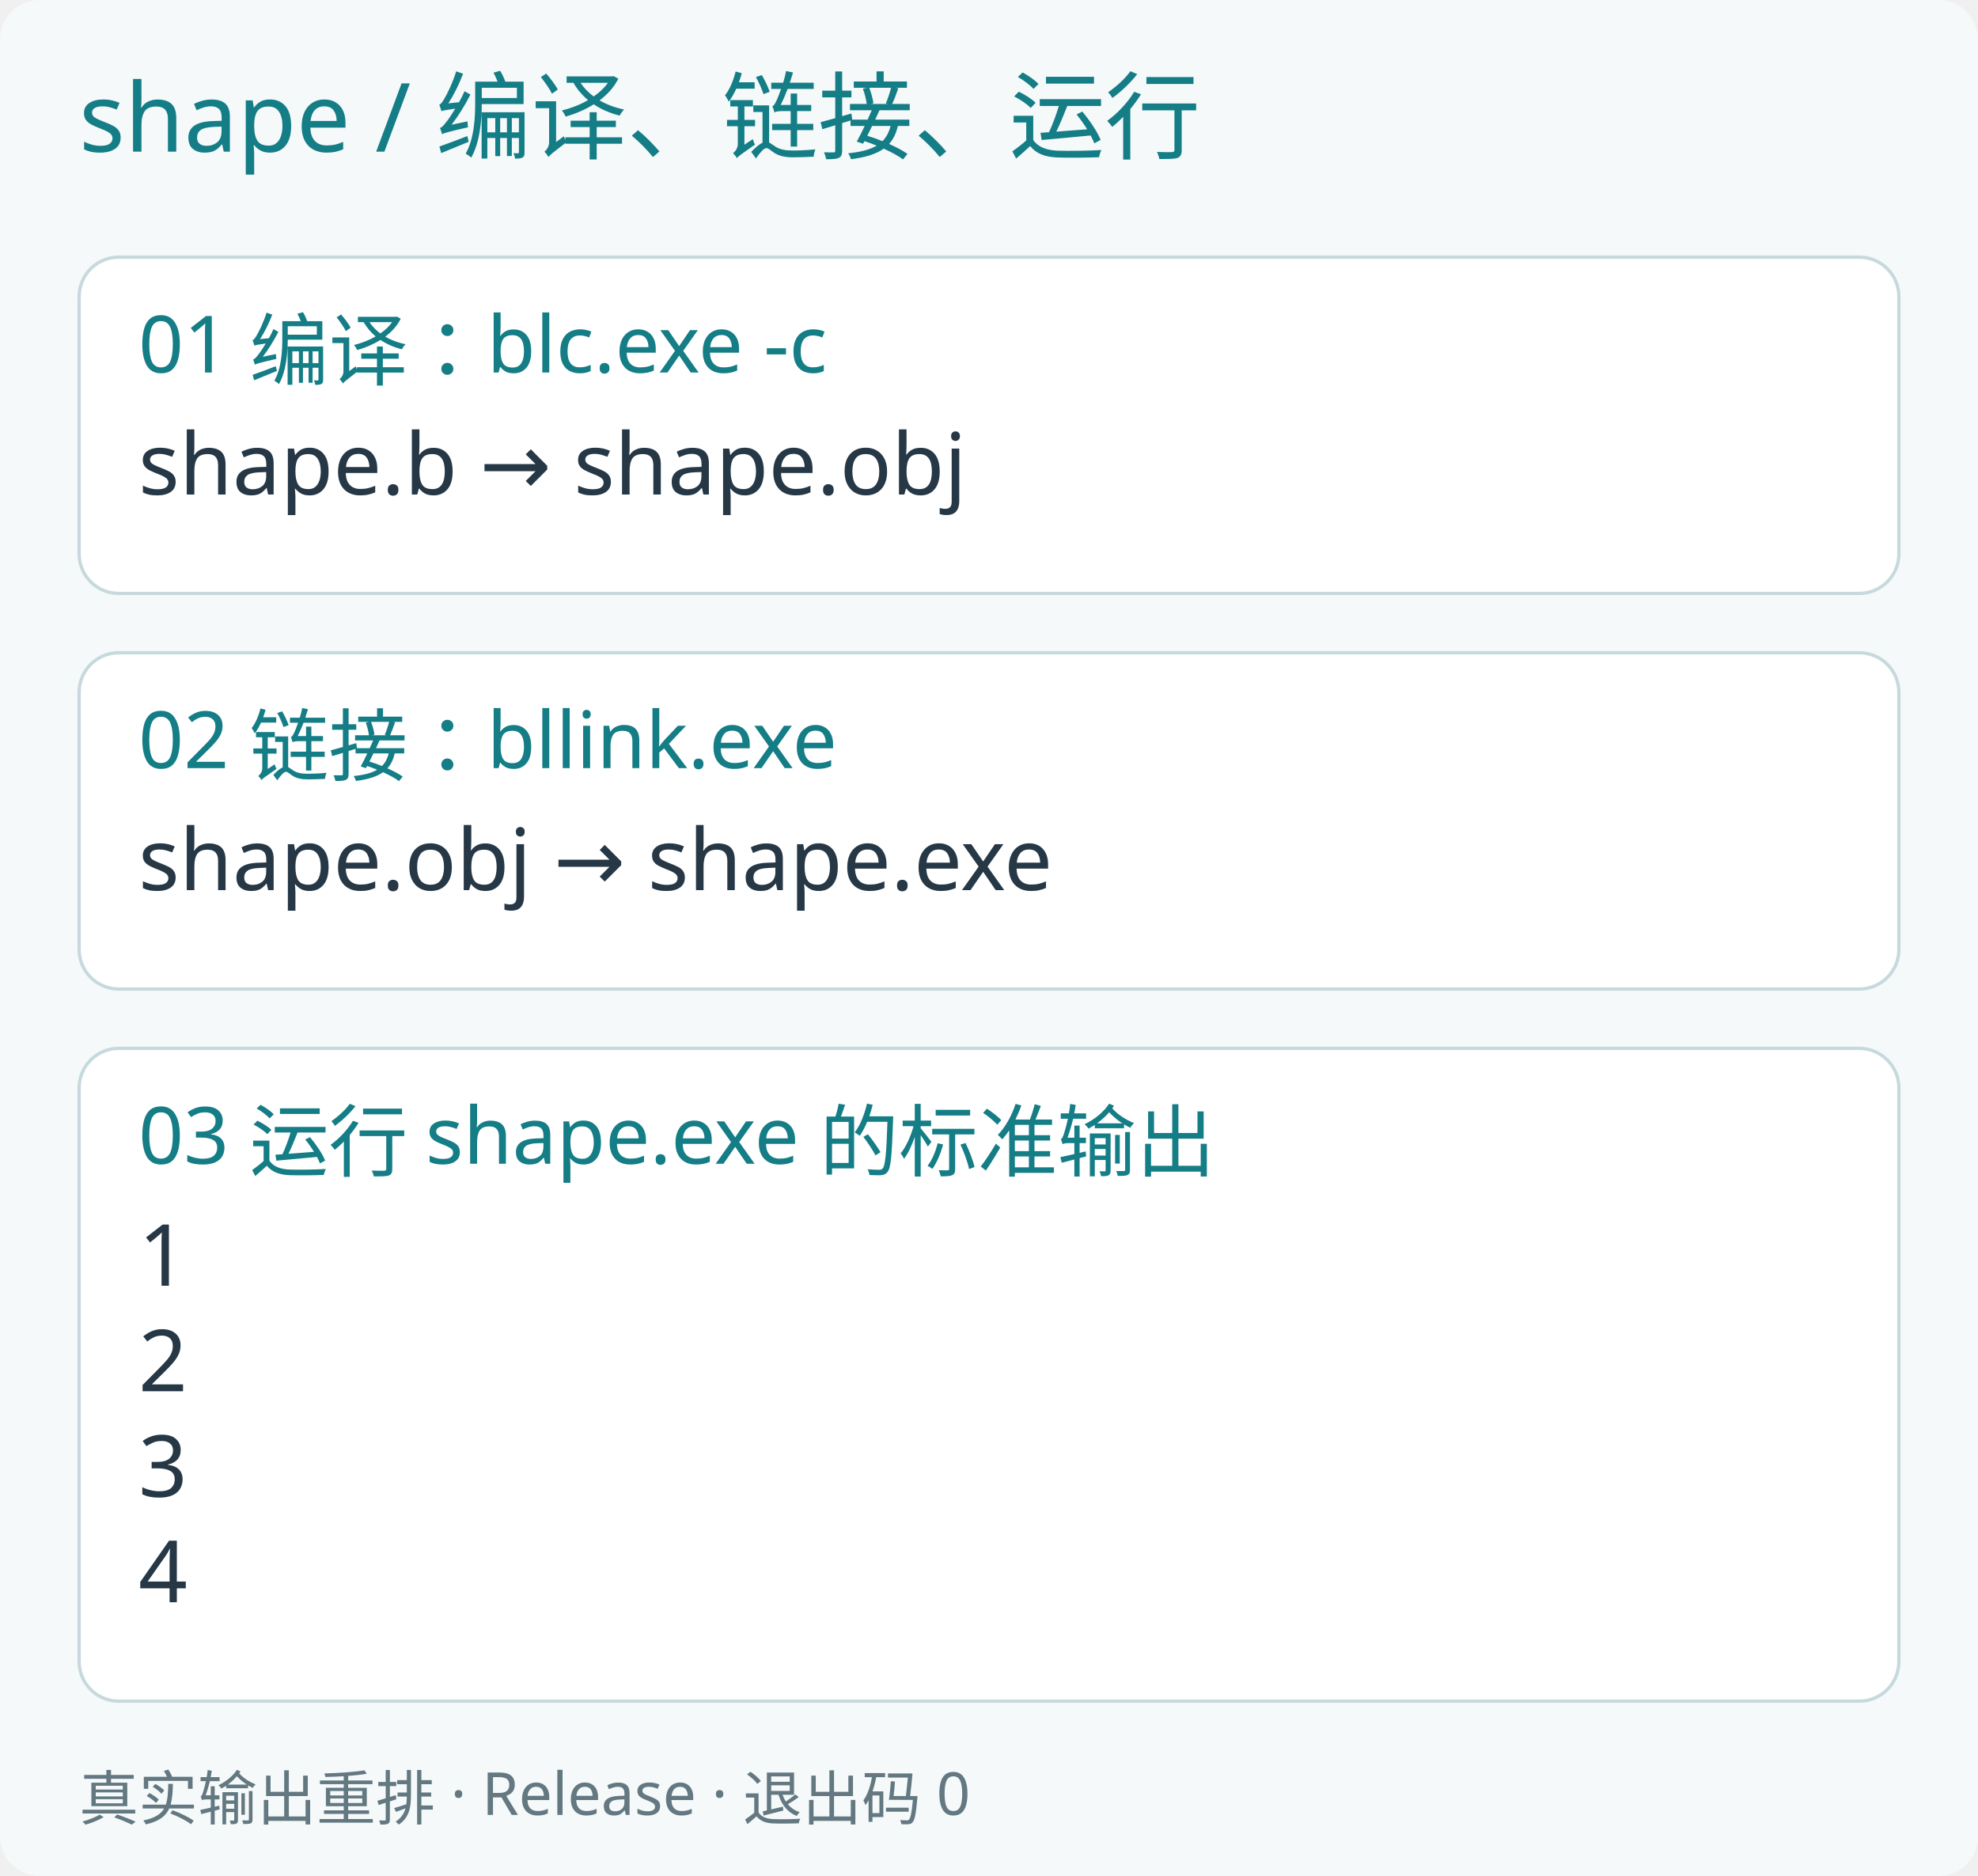
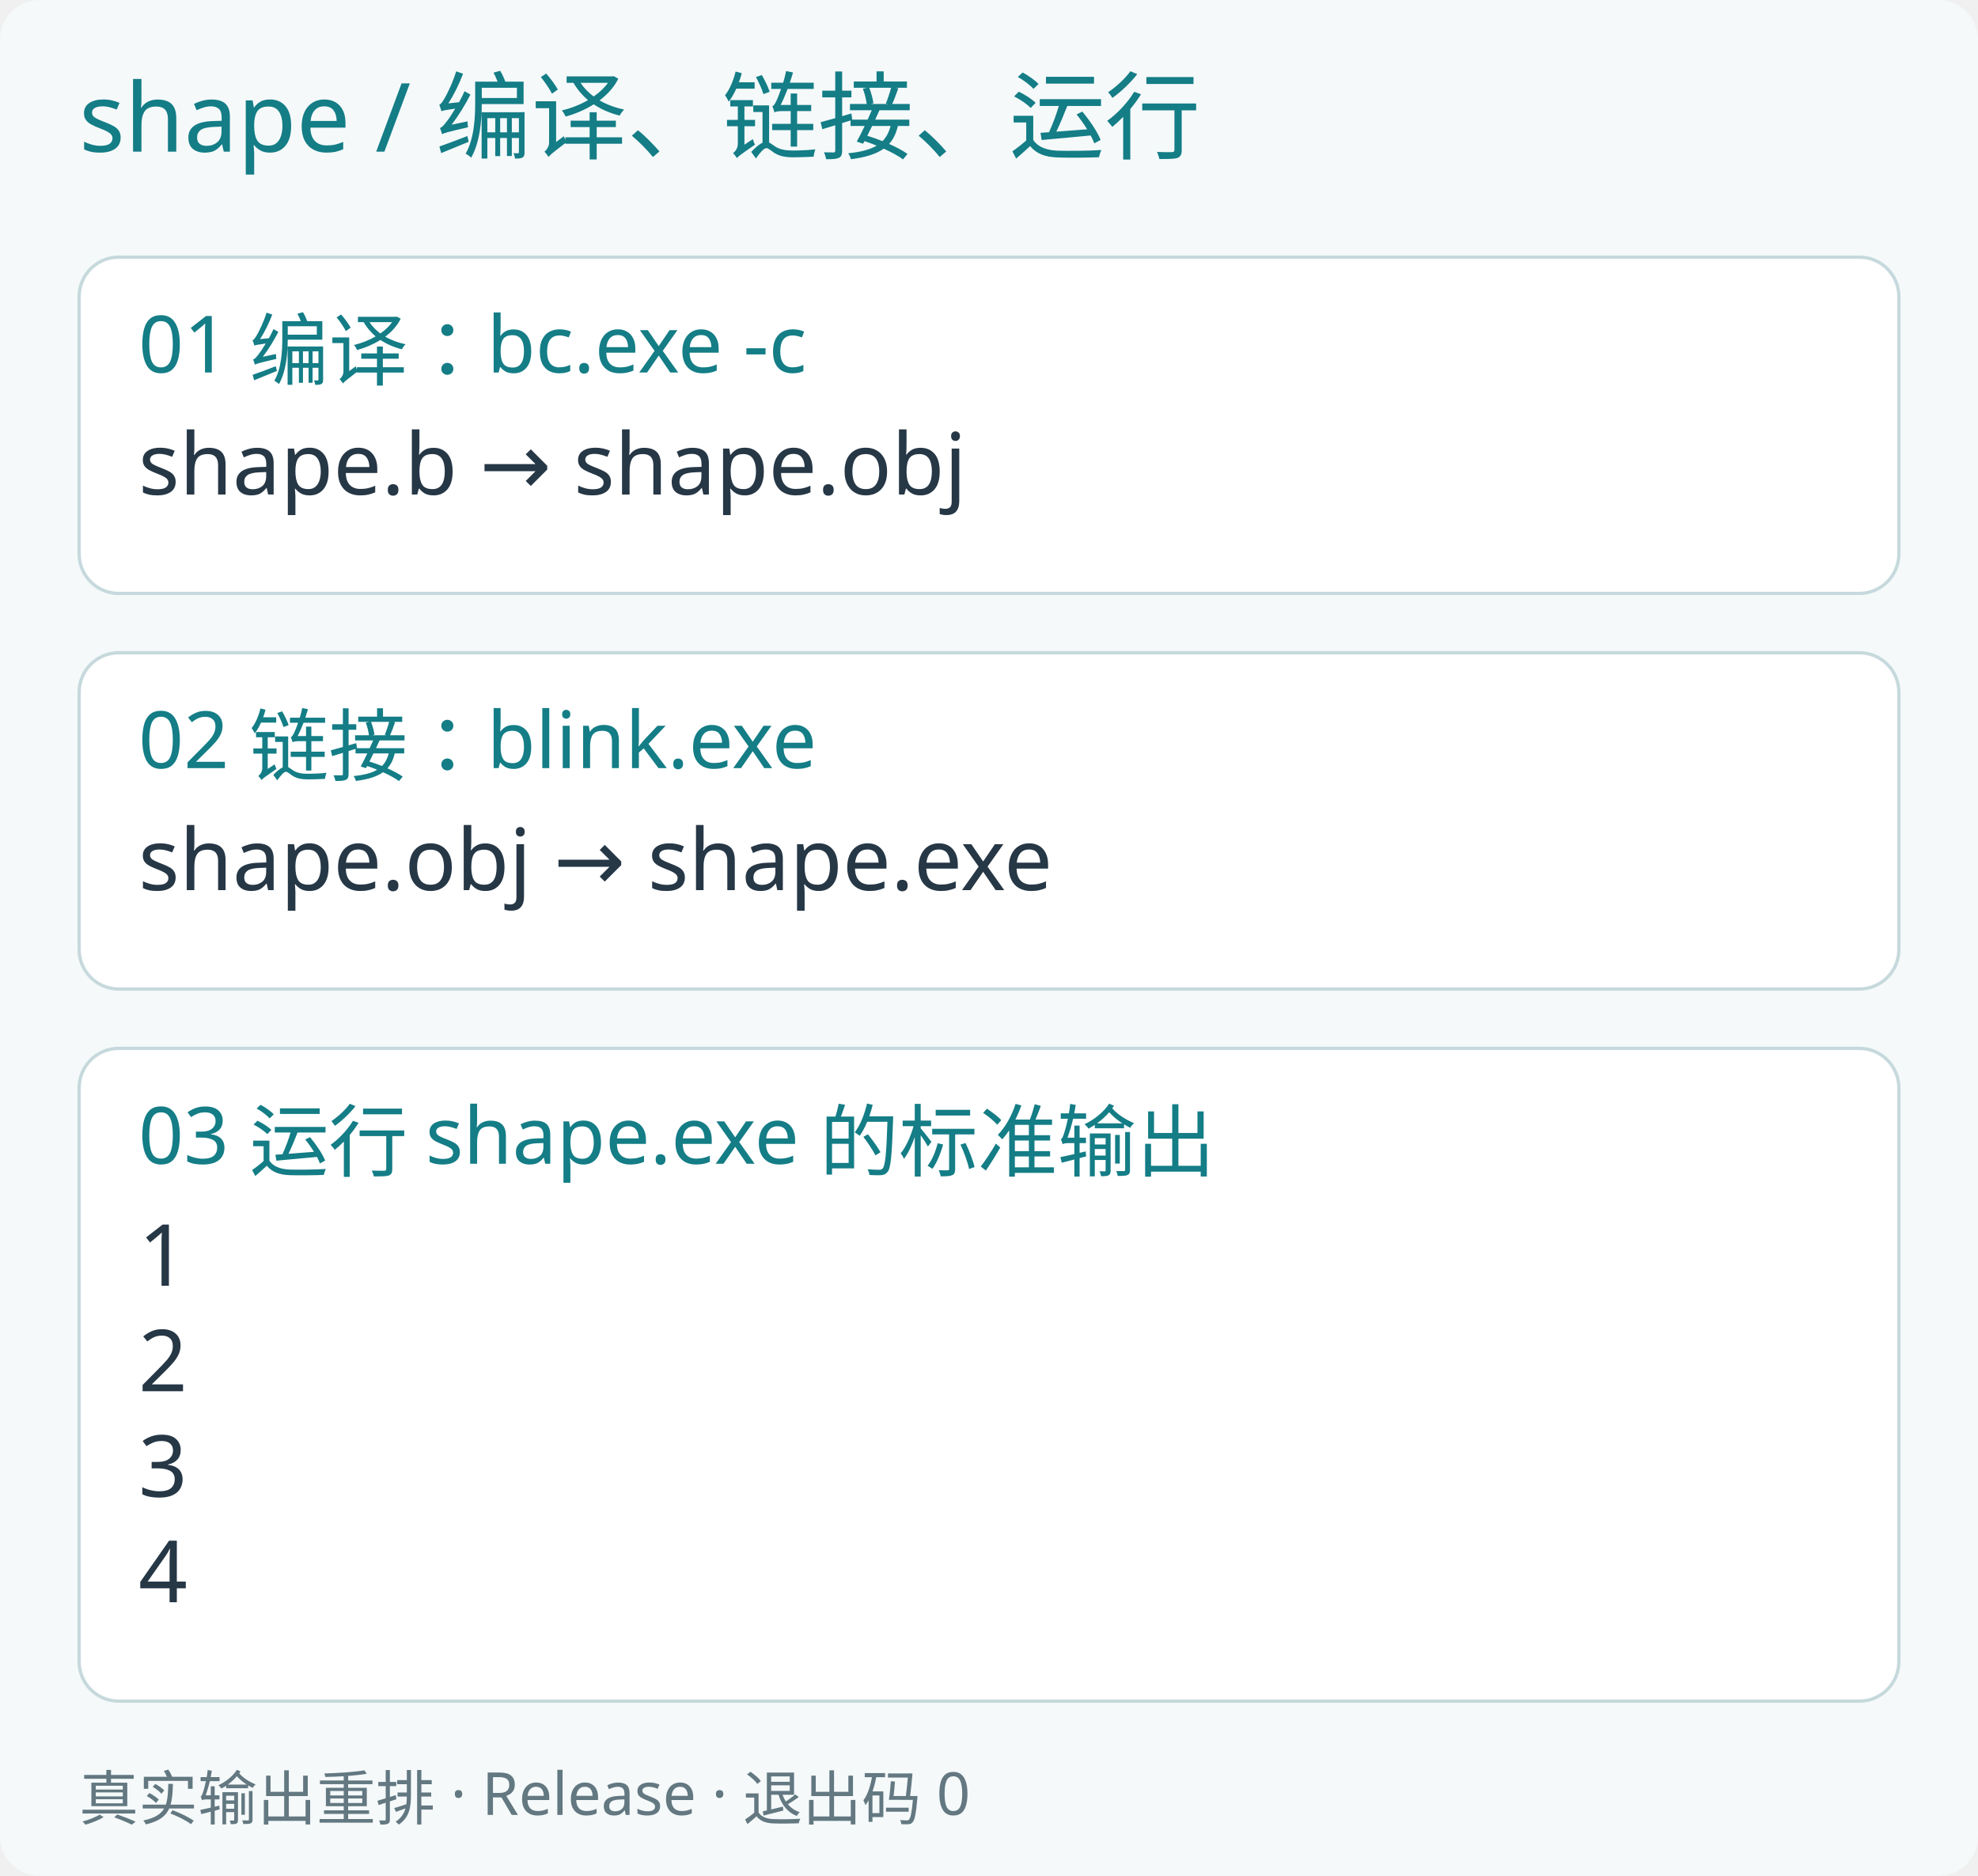
<svg xmlns="http://www.w3.org/2000/svg" width="600" height="569">
  <rect width="600" height="569" rx="12" fill="#f5f9fa" />
  <text x="24" y="46" font-family="SimHei" font-size="29" fill="#147d86">shape / 编译、链接、运行</text>
  <rect x="24" y="78" width="552" height="102" rx="12" fill="white" stroke="#c6d9dc" />
-   <text x="42" y="113" font-family="SimHei" font-size="24" fill="#147d86">01 编译：blc.exe -c</text>
+   <text x="42" y="113" font-family="SimHei" font-size="24" fill="#147d86">01 编译：bc.exe -c</text>
  <text x="42" y="150" font-family="SimHei" font-size="26" fill="#263746">shape.b → shape.obj</text>
  <rect x="24" y="198" width="552" height="102" rx="12" fill="white" stroke="#c6d9dc" />
-   <text x="42" y="233" font-family="SimHei" font-size="24" fill="#147d86">02 链接：bllink.exe</text>
+   <text x="42" y="233" font-family="SimHei" font-size="24" fill="#147d86">02 链接：blink.exe</text>
  <text x="42" y="270" font-family="SimHei" font-size="26" fill="#263746">shape.obj → shape.exe</text>
  <rect x="24" y="318" width="552" height="198" rx="12" fill="white" stroke="#c6d9dc" />
  <text x="42" y="353" font-family="SimHei" font-size="24" fill="#147d86">03 运行 shape.exe 的标准输出</text>
  <text x="42" y="390" font-family="SimHei" font-size="26" fill="#263746">1</text>
  <text x="42" y="422" font-family="SimHei" font-size="26" fill="#263746">2</text>
  <text x="42" y="454" font-family="SimHei" font-size="26" fill="#263746">3</text>
  <text x="42" y="486" font-family="SimHei" font-size="26" fill="#263746">4</text>
  <text x="24" y="552" font-family="SimHei" font-size="18" fill="#637881">真实输出重排 · Release · 退出码 0</text>
</svg>
